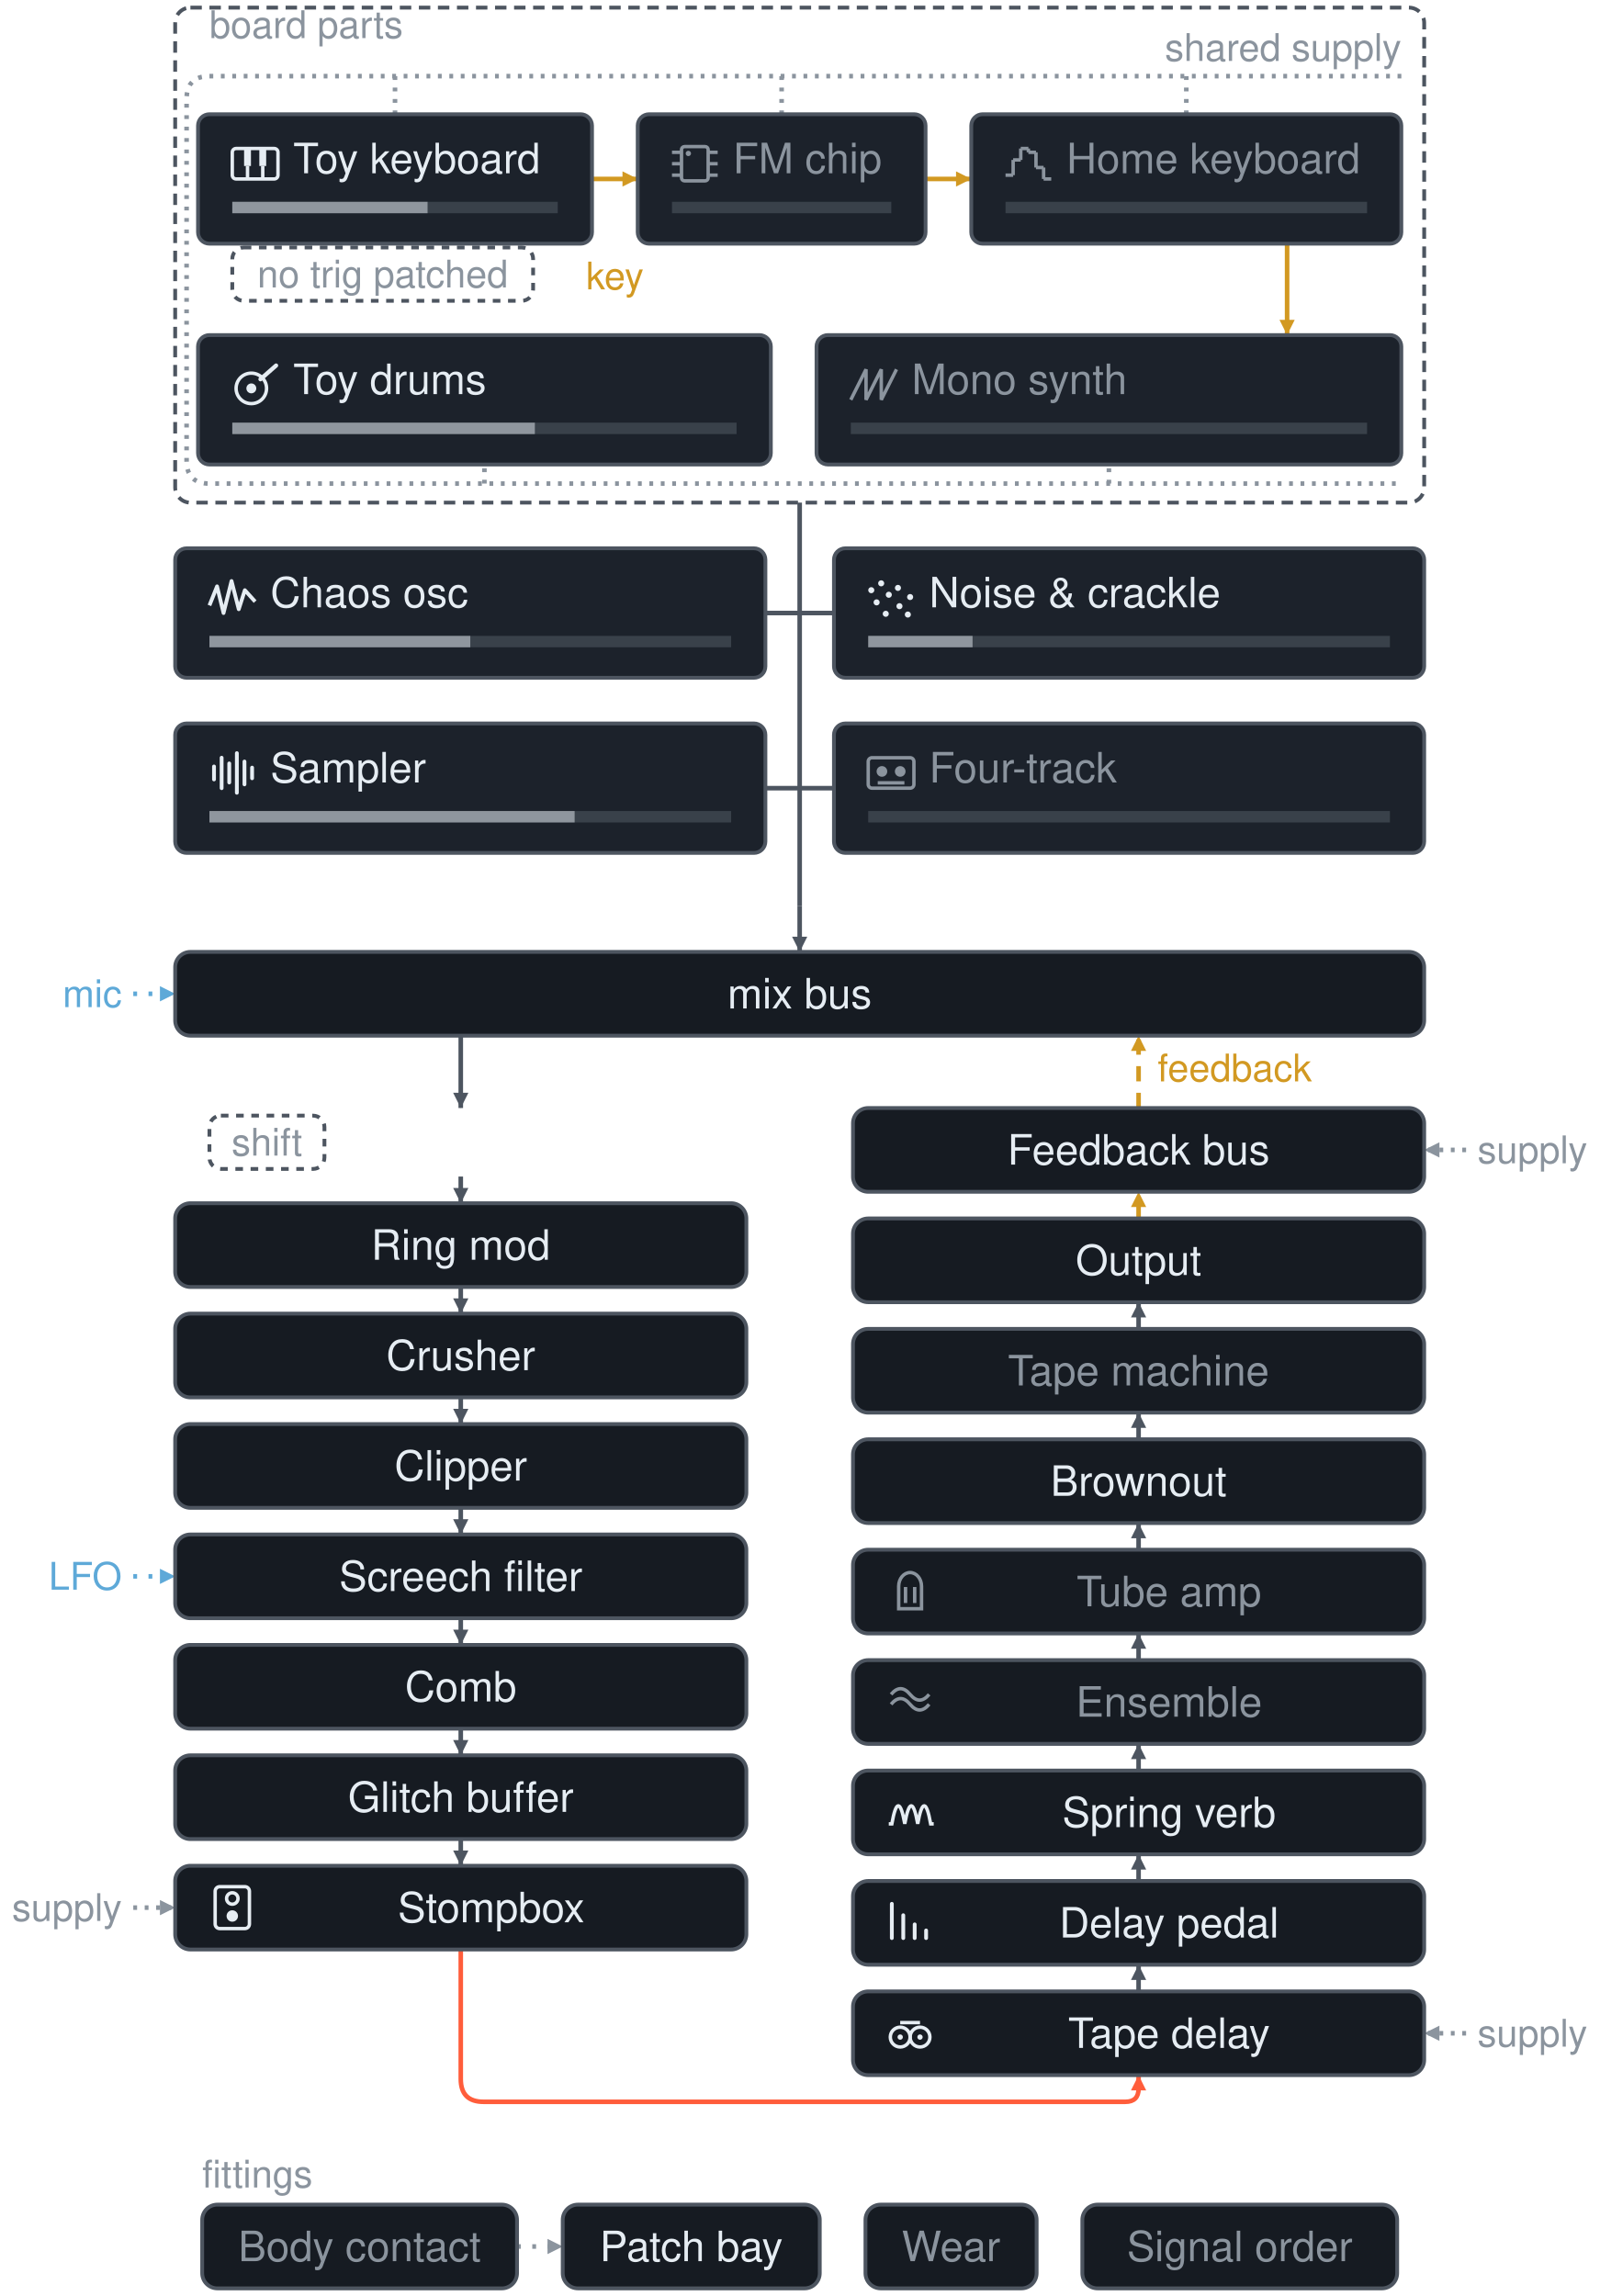
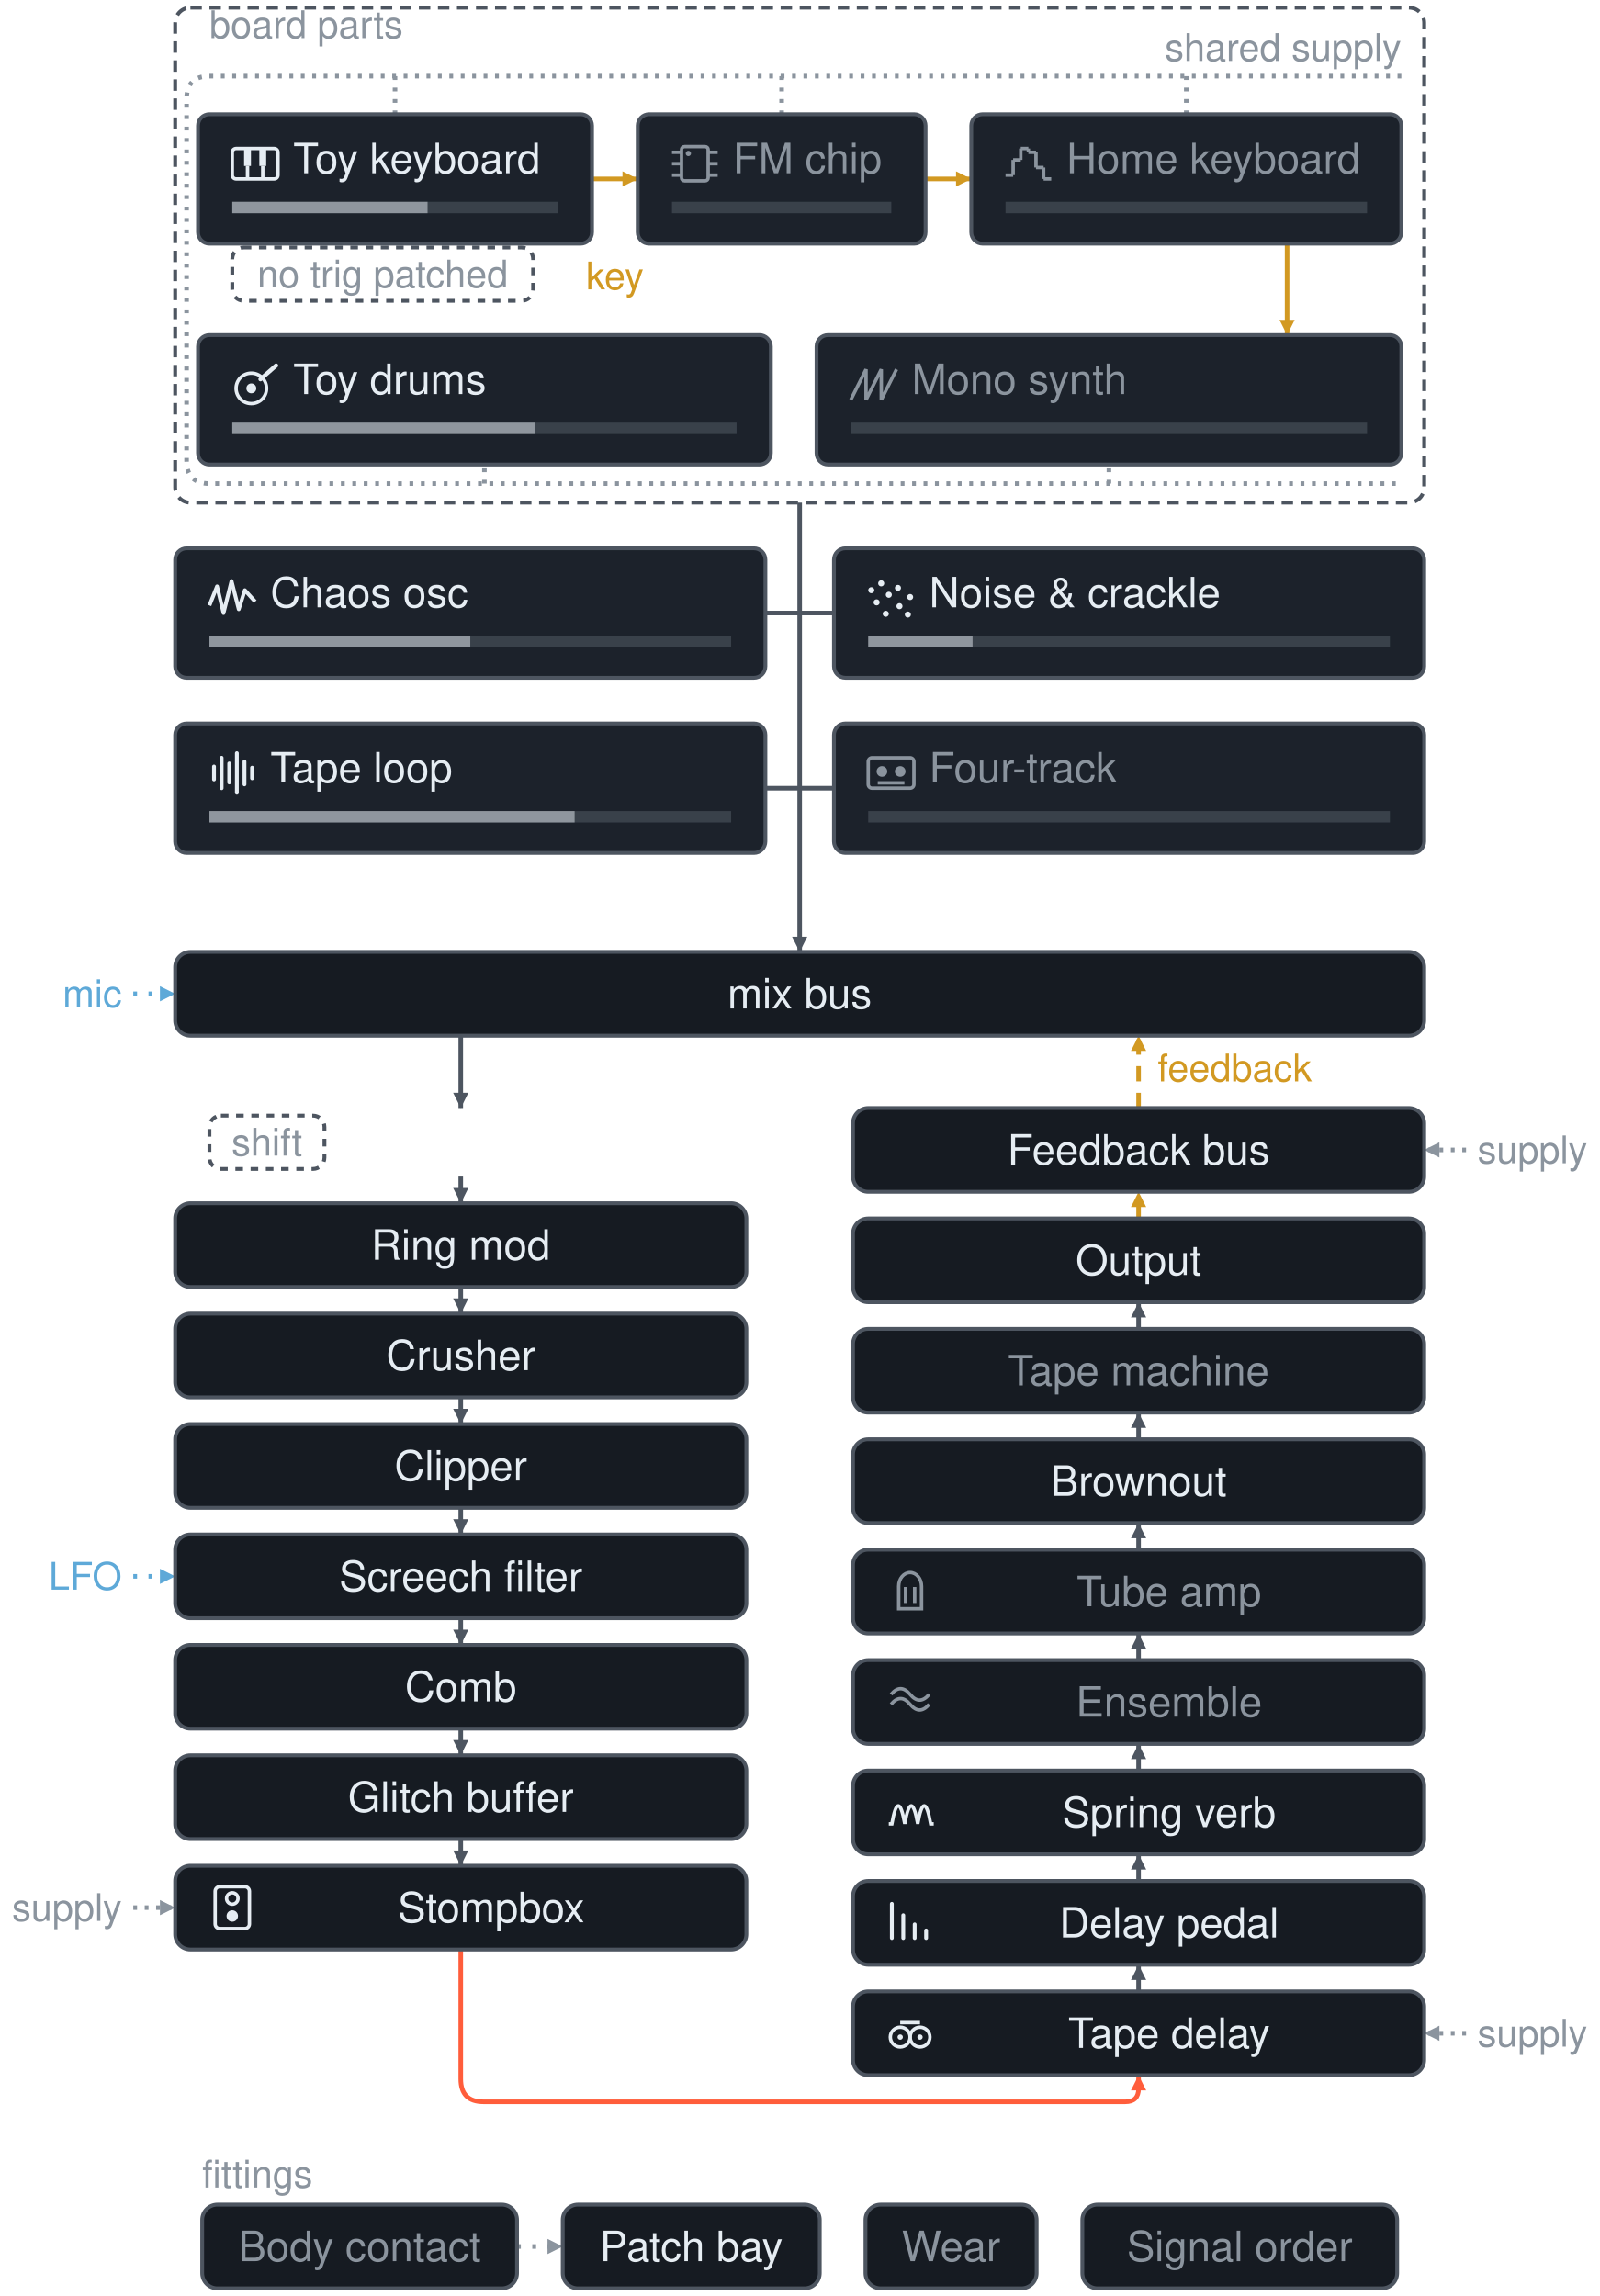
<svg xmlns="http://www.w3.org/2000/svg" viewBox="0 0 420 603" width="420" height="603" font-family="Helvetica, Arial, sans-serif">
  <g class="wire">
    <path class="line" d="M 368 20 L 55 20 Q 49 20 49 26 L 49 121 Q 49 127 55 127 L 368 127" fill="none" stroke="#8b949e" stroke-width="1.2" stroke-dasharray="1 2" />
    <path class="head" d="" fill="#8b949e" />
    <text x="368" y="16" fill="#8b949e" font-size="10" text-anchor="end">shared supply</text>
  </g>
  <g class="wire">
    <path class="line" d="M 103.73 20 L 103.73 30" fill="none" stroke="#8b949e" stroke-width="1.2" stroke-dasharray="1 2" />
    <path class="head" d="" fill="#8b949e" />
  </g>
  <g class="wire">
    <path class="line" d="M 127.21 127 L 127.21 122" fill="none" stroke="#8b949e" stroke-width="1.2" stroke-dasharray="1 2" />
    <path class="head" d="" fill="#8b949e" />
  </g>
  <g class="wire">
    <path class="line" d="M 205.26 20 L 205.26 30" fill="none" stroke="#8b949e" stroke-width="1.2" stroke-dasharray="1 2" />
    <path class="head" d="" fill="#8b949e" />
  </g>
  <g class="wire">
    <path class="line" d="M 311.53 20 L 311.53 30" fill="none" stroke="#8b949e" stroke-width="1.2" stroke-dasharray="1 2" />
    <path class="head" d="" fill="#8b949e" />
  </g>
  <g class="wire">
    <path class="line" d="M 291.21 127 L 291.21 122" fill="none" stroke="#8b949e" stroke-width="1.2" stroke-dasharray="1 2" />
    <path class="head" d="" fill="#8b949e" />
  </g>
  <g class="wire">
    <path class="line" d="M 155.47 47 L 167.47 47" fill="none" stroke="#d29922" stroke-width="1.2" />
    <path class="head" d="M 167.47 47 L 163.47 49 L 163.47 45 Z" fill="#d29922" />
    <text x="161.467" y="76" fill="#d29922" font-size="10" text-anchor="middle">key</text>
  </g>
  <g class="wire">
    <path class="line" d="M 243.06 47 L 255.06 47" fill="none" stroke="#d29922" stroke-width="1.2" />
    <path class="head" d="M 255.06 47 L 251.06 49 L 251.06 45 Z" fill="#d29922" />
  </g>
  <g class="wire">
    <path class="line" d="M 338 64 L 338 88" fill="none" stroke="#d29922" stroke-width="1.2" />
    <path class="head" d="M 338 88 L 336 84 L 340 84 Z" fill="#d29922" />
  </g>
  <g class="wire">
    <path class="line" d="M 210 132 L 210 238" fill="none" stroke="#4d5560" stroke-width="1.2" />
    <path class="head" d="" fill="#4d5560" />
  </g>
  <g class="wire">
    <path class="line" d="M 201 161 L 210 161" fill="none" stroke="#4d5560" stroke-width="1.2" />
    <path class="head" d="" fill="#4d5560" />
  </g>
  <g class="wire">
    <path class="line" d="M 219 161 L 210 161" fill="none" stroke="#4d5560" stroke-width="1.2" />
    <path class="head" d="" fill="#4d5560" />
  </g>
  <g class="wire">
    <path class="line" d="M 201 207 L 210 207" fill="none" stroke="#4d5560" stroke-width="1.2" />
    <path class="head" d="" fill="#4d5560" />
  </g>
  <g class="wire">
    <path class="line" d="M 219 207 L 210 207" fill="none" stroke="#4d5560" stroke-width="1.2" />
    <path class="head" d="" fill="#4d5560" />
  </g>
  <g class="wire">
    <path class="line" d="M 210 238 L 210 250" fill="none" stroke="#4d5560" stroke-width="1.2" />
    <path class="head" d="M 210 250 L 208 246 L 212 246 Z" fill="#4d5560" />
  </g>
  <g class="wire">
    <path class="line" d="M 121 272 L 121 291" fill="none" stroke="#4d5560" stroke-width="1.2" />
    <path class="head" d="M 121 291 L 119 287 L 123 287 Z" fill="#4d5560" />
  </g>
  <g class="wire">
    <path class="line" d="M 121 309 L 121 316" fill="none" stroke="#4d5560" stroke-width="1.2" />
    <path class="head" d="M 121 316 L 119 312 L 123 312 Z" fill="#4d5560" />
  </g>
  <g class="wire">
    <path class="line" d="M 121 338 L 121 345" fill="none" stroke="#4d5560" stroke-width="1.2" />
    <path class="head" d="M 121 345 L 119 341 L 123 341 Z" fill="#4d5560" />
  </g>
  <g class="wire">
    <path class="line" d="M 121 367 L 121 374" fill="none" stroke="#4d5560" stroke-width="1.2" />
    <path class="head" d="M 121 374 L 119 370 L 123 370 Z" fill="#4d5560" />
  </g>
  <g class="wire">
    <path class="line" d="M 121 396 L 121 403" fill="none" stroke="#4d5560" stroke-width="1.2" />
    <path class="head" d="M 121 403 L 119 399 L 123 399 Z" fill="#4d5560" />
  </g>
  <g class="wire">
    <path class="line" d="M 121 425 L 121 432" fill="none" stroke="#4d5560" stroke-width="1.2" />
    <path class="head" d="M 121 432 L 119 428 L 123 428 Z" fill="#4d5560" />
  </g>
  <g class="wire">
    <path class="line" d="M 121 454 L 121 461" fill="none" stroke="#4d5560" stroke-width="1.2" />
    <path class="head" d="M 121 461 L 119 457 L 123 457 Z" fill="#4d5560" />
  </g>
  <g class="wire">
    <path class="line" d="M 121 483 L 121 490" fill="none" stroke="#4d5560" stroke-width="1.2" />
    <path class="head" d="M 121 490 L 119 486 L 123 486 Z" fill="#4d5560" />
  </g>
  <g class="wire">
    <path class="line" d="M 299 523 L 299 516" fill="none" stroke="#4d5560" stroke-width="1.2" />
    <path class="head" d="M 299 516 L 301 520 L 297 520 Z" fill="#4d5560" />
  </g>
  <g class="wire">
    <path class="line" d="M 299 494 L 299 487" fill="none" stroke="#4d5560" stroke-width="1.2" />
    <path class="head" d="M 299 487 L 301 491 L 297 491 Z" fill="#4d5560" />
  </g>
  <g class="wire">
    <path class="line" d="M 299 465 L 299 458" fill="none" stroke="#4d5560" stroke-width="1.2" />
    <path class="head" d="M 299 458 L 301 462 L 297 462 Z" fill="#4d5560" />
  </g>
  <g class="wire">
    <path class="line" d="M 299 436 L 299 429" fill="none" stroke="#4d5560" stroke-width="1.2" />
    <path class="head" d="M 299 429 L 301 433 L 297 433 Z" fill="#4d5560" />
  </g>
  <g class="wire">
    <path class="line" d="M 299 407 L 299 400" fill="none" stroke="#4d5560" stroke-width="1.2" />
    <path class="head" d="M 299 400 L 301 404 L 297 404 Z" fill="#4d5560" />
  </g>
  <g class="wire">
    <path class="line" d="M 299 378 L 299 371" fill="none" stroke="#4d5560" stroke-width="1.2" />
    <path class="head" d="M 299 371 L 301 375 L 297 375 Z" fill="#4d5560" />
  </g>
  <g class="wire">
    <path class="line" d="M 299 349 L 299 342" fill="none" stroke="#4d5560" stroke-width="1.2" />
    <path class="head" d="M 299 342 L 301 346 L 297 346 Z" fill="#4d5560" />
  </g>
  <g class="wire">
    <path class="line" d="M 121 512 L 121 546 Q 121 552 127 552 L 295.5 552 Q 299 552 299 548.5 L 299 545" fill="none" stroke="#ff5d3b" stroke-width="1.2" />
    <path class="head" d="M 299 545 L 301 549 L 297 549 Z" fill="#ff5d3b" />
  </g>
  <g class="wire">
    <path class="line" d="M 299 320 L 299 313" fill="none" stroke="#d29922" stroke-width="1.2" stroke-dasharray="4 3" />
    <path class="head" d="M 299 313 L 301 317 L 297 317 Z" fill="#d29922" />
  </g>
  <g class="wire">
    <path class="line" d="M 299 291 L 299 272" fill="none" stroke="#d29922" stroke-width="1.2" stroke-dasharray="4 3" />
    <path class="head" d="M 299 272 L 301 276 L 297 276 Z" fill="#d29922" />
    <text x="304" y="284" fill="#d29922" font-size="10" text-anchor="start">feedback</text>
  </g>
  <g class="wire">
    <path class="line" d="M 135.78 590 L 147.78 590" fill="none" stroke="#8b949e" stroke-width="1.2" stroke-dasharray="1 3" />
    <path class="head" d="M 147.78 590 L 143.78 592 L 143.78 588 Z" fill="#8b949e" />
  </g>
  <g class="wire">
    <path class="line" d="M 35 261 L 46 261" fill="none" stroke="#5ea9d8" stroke-width="1.2" stroke-dasharray="1 3" />
    <path class="head" d="M 46 261 L 42 263 L 42 259 Z" fill="#5ea9d8" />
  </g>
  <g class="wire">
    <path class="line" d="M 385 302 L 374 302" fill="none" stroke="#8b949e" stroke-width="1.2" stroke-dasharray="1 2" />
    <path class="head" d="M 374 302 L 378 300 L 378 304 Z" fill="#8b949e" />
  </g>
  <g class="wire">
    <path class="line" d="M 35 414 L 46 414" fill="none" stroke="#5ea9d8" stroke-width="1.2" stroke-dasharray="1 3" />
    <path class="head" d="M 46 414 L 42 416 L 42 412 Z" fill="#5ea9d8" />
  </g>
  <g class="wire">
    <path class="line" d="M 35 501 L 46 501" fill="none" stroke="#8b949e" stroke-width="1.2" stroke-dasharray="1 2" />
    <path class="head" d="M 46 501 L 42 503 L 42 499 Z" fill="#8b949e" />
  </g>
  <g class="wire">
    <path class="line" d="M 385 534 L 374 534" fill="none" stroke="#8b949e" stroke-width="1.2" stroke-dasharray="1 2" />
    <path class="head" d="M 374 534 L 378 532 L 378 536 Z" fill="#8b949e" />
  </g>
  <g class="node">
    <rect x="46" y="2" width="328" height="130" rx="4" fill="none" stroke="#4d5560" stroke-dasharray="3 2" />
    <text x="55" y="10" fill="#8b949e" font-size="10" text-anchor="start">board parts</text>
  </g>
  <g class="node">
    <rect class="box" x="52" y="30" width="103.467" height="34" rx="3" fill="#1c222b" stroke="#4d5560" stroke-width="1" />
    <g class="glyph">
      <rect x="61" y="39" width="12" height="8" rx="1" fill="none" stroke="#e6edf3" stroke-width="0.9" />
      <path d="M 65 43.6 V 47 M 69 43.6 V 47" stroke="#e6edf3" stroke-width="0.9" />
      <rect x="64.1" y="39" width="1.8" height="4.6" fill="#e6edf3" />
      <rect x="68.1" y="39" width="1.8" height="4.6" fill="#e6edf3" />
    </g>
    <text x="77" y="45.5" fill="#e6edf3" font-size="11" text-anchor="start">Toy keyboard</text>
    <rect x="61" y="53" width="85.467" height="3" fill="#4d5560" fill-opacity="0.6" />
    <rect x="61" y="53" width="51.28" height="3" fill="#e6edf3" fill-opacity="0.5" />
  </g>
  <g class="node">
    <rect class="box" x="52" y="88" width="150.427" height="34" rx="3" fill="#1c222b" stroke="#4d5560" stroke-width="1" />
    <g class="glyph">
      <circle cx="66" cy="102" r="4" fill="none" stroke="#e6edf3" stroke-width="0.9" />
      <circle cx="66" cy="102" r="1.3" fill="#e6edf3" />
      <path d="M 72.5 96 L 68.4 99.6" stroke="#e6edf3" stroke-width="1.1" stroke-linecap="round" />
    </g>
    <text x="77" y="103.5" fill="#e6edf3" font-size="11" text-anchor="start">Toy drums</text>
    <rect x="61" y="111" width="132.427" height="3" fill="#4d5560" fill-opacity="0.6" />
    <rect x="61" y="111" width="79.456" height="3" fill="#e6edf3" fill-opacity="0.5" />
  </g>
  <g class="node">
    <rect class="box" x="167.467" y="30" width="75.592" height="34" rx="3" fill="#1c222b" stroke="#4d5560" stroke-width="1" />
    <g class="glyph">
      <rect x="178.967" y="38.5" width="7" height="9" rx="0.8" fill="none" stroke="#8b949e" stroke-width="0.9" />
      <path d="M 176.467 40 h 2.5 M 185.967 40 h 2.5 M 176.467 43 h 2.5 M 185.967 43 h 2.5 M 176.467 46 h 2.5 M 185.967 46 h 2.5" stroke="#8b949e" stroke-width="0.9" />
      <circle cx="180.767" cy="40.3" r="0.7" fill="#8b949e" />
    </g>
    <text x="192.467" y="45.5" fill="#8b949e" font-size="11" text-anchor="start">FM chip</text>
    <rect x="176.467" y="53" width="57.592" height="3" fill="#4d5560" fill-opacity="0.6" />
  </g>
  <g class="node">
    <rect class="box" x="255.058" y="30" width="112.942" height="34" rx="3" fill="#1c222b" stroke="#4d5560" stroke-width="1" />
    <g class="glyph">
      <path d="M 264.058 46 h 2 M 266.058 42 h 2 M 268.058 39 h 2 M 270.058 40 h 2 M 272.058 44 h 2 M 274.058 47 h 2 M 266.058 46 V 42 M 268.058 42 V 39 M 270.058 39 V 40 M 272.058 40 V 44 M 274.058 44 V 47" fill="none" stroke="#8b949e" stroke-width="0.9" stroke-linejoin="miter" />
    </g>
    <text x="280.058" y="45.5" fill="#8b949e" font-size="11" text-anchor="start">Home keyboard</text>
    <rect x="264.058" y="53" width="94.942" height="3" fill="#4d5560" fill-opacity="0.6" />
  </g>
  <g class="node">
    <rect class="box" x="214.427" y="88" width="153.573" height="34" rx="3" fill="#1c222b" stroke="#4d5560" stroke-width="1" />
    <g class="glyph">
      <path d="M 223.427 105 L 227.427 97 V 105 L 231.427 97 V 105 L 235.427 97" fill="none" stroke="#8b949e" stroke-width="0.9" stroke-linejoin="miter" />
    </g>
    <text x="239.427" y="103.5" fill="#8b949e" font-size="11" text-anchor="start">Mono synth</text>
    <rect x="223.427" y="111" width="135.573" height="3" fill="#4d5560" fill-opacity="0.6" />
  </g>
  <g class="node">
    <rect class="box" x="46" y="144" width="155" height="34" rx="3" fill="#1c222b" stroke="#4d5560" stroke-width="1" />
    <g class="glyph">
      <path d="M 55 159 L 57 154 L 58.7 161 L 60.8 152.6 L 62.7 160 L 64.3 155 L 67 158" fill="none" stroke="#e6edf3" stroke-width="1" stroke-linejoin="round" />
    </g>
    <text x="71" y="159.5" fill="#e6edf3" font-size="11" text-anchor="start">Chaos osc</text>
    <rect x="55" y="167" width="137" height="3" fill="#4d5560" fill-opacity="0.6" />
    <rect x="55" y="167" width="68.5" height="3" fill="#e6edf3" fill-opacity="0.5" />
  </g>
  <g class="node">
    <rect class="box" x="219" y="144" width="155" height="34" rx="3" fill="#1c222b" stroke="#4d5560" stroke-width="1" />
    <g class="glyph">
      <path d="M 228.8 154.2 a 0.8 0.8 0 1 0 0.01 0 M 231.4 152.4 a 0.8 0.8 0 1 0 0.01 0 M 230.2 157.4 a 0.8 0.8 0 1 0 0.01 0 M 233.4 155.4 a 0.8 0.8 0 1 0 0.01 0 M 232.6 160.4 a 0.8 0.8 0 1 0 0.01 0 M 235.8 153.6 a 0.8 0.8 0 1 0 0.01 0 M 236.2 158.4 a 0.8 0.8 0 1 0 0.01 0 M 239 156 a 0.8 0.8 0 1 0 0.01 0 M 238.4 160.6 a 0.8 0.8 0 1 0 0.01 0" fill="#e6edf3" />
    </g>
    <text x="244" y="159.5" fill="#e6edf3" font-size="11" text-anchor="start">Noise &amp; crackle</text>
    <rect x="228" y="167" width="137" height="3" fill="#4d5560" fill-opacity="0.6" />
    <rect x="228" y="167" width="27.4" height="3" fill="#e6edf3" fill-opacity="0.5" />
  </g>
  <g class="node">
    <rect class="box" x="46" y="190" width="155" height="34" rx="3" fill="#1c222b" stroke="#4d5560" stroke-width="1" />
    <g class="glyph">
      <path d="M 56.2 201.3 v 3.4 M 58.2 199 v 8 M 60.2 200.5 v 5 M 62.2 197.8 v 10.4 M 64.2 200 v 6 M 66.2 201.6 v 2.8" stroke="#e6edf3" stroke-width="1" stroke-linecap="round" />
    </g>
-     <text x="71" y="205.5" fill="#e6edf3" font-size="11" text-anchor="start">Sampler</text>
+     <text x="71" y="205.5" fill="#e6edf3" font-size="11" text-anchor="start">Tape loop</text>
    <rect x="55" y="213" width="137" height="3" fill="#4d5560" fill-opacity="0.6" />
    <rect x="55" y="213" width="95.9" height="3" fill="#e6edf3" fill-opacity="0.5" />
  </g>
  <g class="node">
    <rect class="box" x="219" y="190" width="155" height="34" rx="3" fill="#1c222b" stroke="#4d5560" stroke-width="1" />
    <g class="glyph">
      <rect x="228" y="199" width="12" height="8" rx="1" fill="none" stroke="#8b949e" stroke-width="0.9" />
      <circle cx="231.6" cy="202.6" r="1.4" fill="#8b949e" />
      <circle cx="236.4" cy="202.6" r="1.4" fill="#8b949e" />
      <path d="M 230.5 205.6 h 7" stroke="#8b949e" stroke-width="0.9" />
    </g>
    <text x="244" y="205.5" fill="#8b949e" font-size="11" text-anchor="start">Four-track</text>
    <rect x="228" y="213" width="137" height="3" fill="#4d5560" fill-opacity="0.6" />
  </g>
  <g class="node">
    <rect class="box" x="46" y="250" width="328" height="22" rx="4" fill="#161b22" stroke="#4d5560" stroke-width="1" />
    <text x="210" y="264.85" fill="#e6edf3" font-size="11" text-anchor="middle">mix bus</text>
  </g>
  <g class="node" />
  <g class="node">
    <rect class="box" x="46" y="316" width="150" height="22" rx="4" fill="#161b22" stroke="#4d5560" stroke-width="1" />
    <text x="121" y="330.85" fill="#e6edf3" font-size="11" text-anchor="middle">Ring mod</text>
  </g>
  <g class="node">
    <rect class="box" x="46" y="345" width="150" height="22" rx="4" fill="#161b22" stroke="#4d5560" stroke-width="1" />
    <text x="121" y="359.85" fill="#e6edf3" font-size="11" text-anchor="middle">Crusher</text>
  </g>
  <g class="node">
    <rect class="box" x="46" y="374" width="150" height="22" rx="4" fill="#161b22" stroke="#4d5560" stroke-width="1" />
    <text x="121" y="388.85" fill="#e6edf3" font-size="11" text-anchor="middle">Clipper</text>
  </g>
  <g class="node">
    <rect class="box" x="46" y="403" width="150" height="22" rx="4" fill="#161b22" stroke="#4d5560" stroke-width="1" />
    <text x="121" y="417.85" fill="#e6edf3" font-size="11" text-anchor="middle">Screech filter</text>
  </g>
  <g class="node">
    <rect class="box" x="46" y="432" width="150" height="22" rx="4" fill="#161b22" stroke="#4d5560" stroke-width="1" />
    <text x="121" y="446.85" fill="#e6edf3" font-size="11" text-anchor="middle">Comb</text>
  </g>
  <g class="node">
    <rect class="box" x="46" y="461" width="150" height="22" rx="4" fill="#161b22" stroke="#4d5560" stroke-width="1" />
    <text x="121" y="475.85" fill="#e6edf3" font-size="11" text-anchor="middle">Glitch buffer</text>
  </g>
  <g class="node">
    <rect class="box" x="46" y="490" width="150" height="22" rx="4" fill="#161b22" stroke="#4d5560" stroke-width="1" />
    <g class="glyph">
      <rect x="56.5" y="495.5" width="9" height="11" rx="1.2" fill="none" stroke="#e6edf3" stroke-width="0.9" />
      <circle cx="61" cy="498.6" r="1.5" fill="none" stroke="#e6edf3" stroke-width="0.9" />
      <circle cx="61" cy="503.2" r="1.5" fill="#e6edf3" />
    </g>
    <text x="129" y="504.85" fill="#e6edf3" font-size="11" text-anchor="middle">Stompbox</text>
  </g>
  <g class="node">
    <rect class="box" x="224" y="523" width="150" height="22" rx="4" fill="#161b22" stroke="#4d5560" stroke-width="1" />
    <g class="glyph">
      <circle cx="236.4" cy="535" r="2.6" fill="none" stroke="#e6edf3" stroke-width="0.9" />
      <circle cx="236.4" cy="535" r="0.7" fill="#e6edf3" />
      <circle cx="241.6" cy="535" r="2.6" fill="none" stroke="#e6edf3" stroke-width="0.9" />
      <circle cx="241.6" cy="535" r="0.7" fill="#e6edf3" />
      <path d="M 236.4 531.2 H 241.6" stroke="#e6edf3" stroke-width="0.9" />
    </g>
    <text x="307" y="537.85" fill="#e6edf3" font-size="11" text-anchor="middle">Tape delay</text>
  </g>
  <g class="node">
    <rect class="box" x="224" y="494" width="150" height="22" rx="4" fill="#161b22" stroke="#4d5560" stroke-width="1" />
    <g class="glyph">
      <path d="M 234.2 509 v -9 M 237.2 509 v -6 M 240.2 509 v -3.6 M 243.2 509 v -2" stroke="#e6edf3" stroke-width="1" stroke-linecap="round" />
    </g>
    <text x="307" y="508.85" fill="#e6edf3" font-size="11" text-anchor="middle">Delay pedal</text>
  </g>
  <g class="node">
    <rect class="box" x="224" y="465" width="150" height="22" rx="4" fill="#161b22" stroke="#4d5560" stroke-width="1" />
    <g class="glyph">
      <path d="M 233.4 479 h 0.8 q 1.7 -9.5 3.4 0 q 1.7 -9.5 3.4 0 q 1.7 -9.5 3.4 0 h 0.8" fill="none" stroke="#e6edf3" stroke-width="0.9" />
    </g>
    <text x="307" y="479.85" fill="#e6edf3" font-size="11" text-anchor="middle">Spring verb</text>
  </g>
  <g class="node">
    <rect class="box" x="224" y="436" width="150" height="22" rx="4" fill="#161b22" stroke="#4d5560" stroke-width="1" />
    <g class="glyph">
      <path d="M 234 445 q 2.5 -3 5 0 q 2.5 3 5 0" fill="none" stroke="#8b949e" stroke-width="0.9" />
      <path d="M 234 447.6 q 2.5 -3 5 0 q 2.5 3 5 0" fill="none" stroke="#8b949e" stroke-width="0.9" />
    </g>
    <text x="307" y="450.85" fill="#8b949e" font-size="11" text-anchor="middle">Ensemble</text>
  </g>
  <g class="node">
    <rect class="box" x="224" y="407" width="150" height="22" rx="4" fill="#161b22" stroke="#4d5560" stroke-width="1" />
    <g class="glyph">
      <path d="M 236 422.5 V 416.6 a 3 3.6 0 0 1 6 0 V 422.5 z" fill="none" stroke="#8b949e" stroke-width="0.9" />
      <path d="M 237.8 421 V 416.8 M 240.2 421 V 416.8" fill="none" stroke="#8b949e" stroke-width="0.9" />
    </g>
    <text x="307" y="421.85" fill="#8b949e" font-size="11" text-anchor="middle">Tube amp</text>
  </g>
  <g class="node">
    <rect class="box" x="224" y="378" width="150" height="22" rx="4" fill="#161b22" stroke="#4d5560" stroke-width="1" />
    <text x="299" y="392.85" fill="#e6edf3" font-size="11" text-anchor="middle">Brownout</text>
  </g>
  <g class="node">
    <rect class="box" x="224" y="349" width="150" height="22" rx="4" fill="#161b22" stroke="#4d5560" stroke-width="1" />
    <text x="299" y="363.85" fill="#8b949e" font-size="11" text-anchor="middle">Tape machine</text>
  </g>
  <g class="node">
    <rect class="box" x="224" y="320" width="150" height="22" rx="4" fill="#161b22" stroke="#4d5560" stroke-width="1" />
    <text x="299" y="334.85" fill="#e6edf3" font-size="11" text-anchor="middle">Output</text>
  </g>
  <g class="node">
    <rect class="box" x="224" y="291" width="150" height="22" rx="4" fill="#161b22" stroke="#4d5560" stroke-width="1" />
    <text x="299" y="305.85" fill="#e6edf3" font-size="11" text-anchor="middle">Feedback bus</text>
  </g>
  <g class="node">
    <rect class="box" x="53.095" y="579" width="82.68" height="22" rx="4" fill="#161b22" stroke="#4d5560" stroke-width="1" />
    <text x="94.435" y="593.85" fill="#8b949e" font-size="11" text-anchor="middle">Body contact</text>
  </g>
  <g class="node">
    <rect class="box" x="147.775" y="579" width="67.5" height="22" rx="4" fill="#161b22" stroke="#4d5560" stroke-width="1" />
    <text x="181.525" y="593.85" fill="#e6edf3" font-size="11" text-anchor="middle">Patch bay</text>
  </g>
  <g class="node">
    <rect class="box" x="227.275" y="579" width="44.95" height="22" rx="4" fill="#161b22" stroke="#4d5560" stroke-width="1" />
    <text x="249.75" y="593.85" fill="#8b949e" font-size="11" text-anchor="middle">Wear</text>
  </g>
  <g class="node">
    <rect class="box" x="284.225" y="579" width="82.68" height="22" rx="4" fill="#161b22" stroke="#4d5560" stroke-width="1" />
    <text x="325.565" y="593.85" fill="#8b949e" font-size="11" text-anchor="middle">Signal order</text>
  </g>
  <g class="node">
    <rect class="box" x="55" y="293" width="30.2" height="14" rx="3" fill="none" stroke="#4d5560" stroke-dasharray="2 2" />
    <text x="70.1" y="303.5" fill="#8b949e" font-size="10" text-anchor="middle">shift</text>
  </g>
  <g class="node">
    <rect class="box" x="61" y="65" width="79" height="14" rx="3" fill="none" stroke="#4d5560" stroke-dasharray="2 2" />
    <text x="100.5" y="75.5" fill="#8b949e" font-size="10" text-anchor="middle">no trig patched</text>
  </g>
  <g class="tap">
    <text x="32" y="264.5" fill="#5ea9d8" font-size="10" text-anchor="end">mic</text>
  </g>
  <g class="tap">
    <text x="388" y="305.5" fill="#8b949e" font-size="10" text-anchor="start">supply</text>
  </g>
  <g class="tap">
    <text x="32" y="417.5" fill="#5ea9d8" font-size="10" text-anchor="end">LFO</text>
  </g>
  <g class="tap">
    <text x="32" y="504.5" fill="#8b949e" font-size="10" text-anchor="end">supply</text>
  </g>
  <g class="tap">
    <text x="388" y="537.5" fill="#8b949e" font-size="10" text-anchor="start">supply</text>
  </g>
  <g class="tap">
    <text x="53.095" y="574.5" fill="#8b949e" font-size="10" text-anchor="start">fittings</text>
  </g>
</svg>
